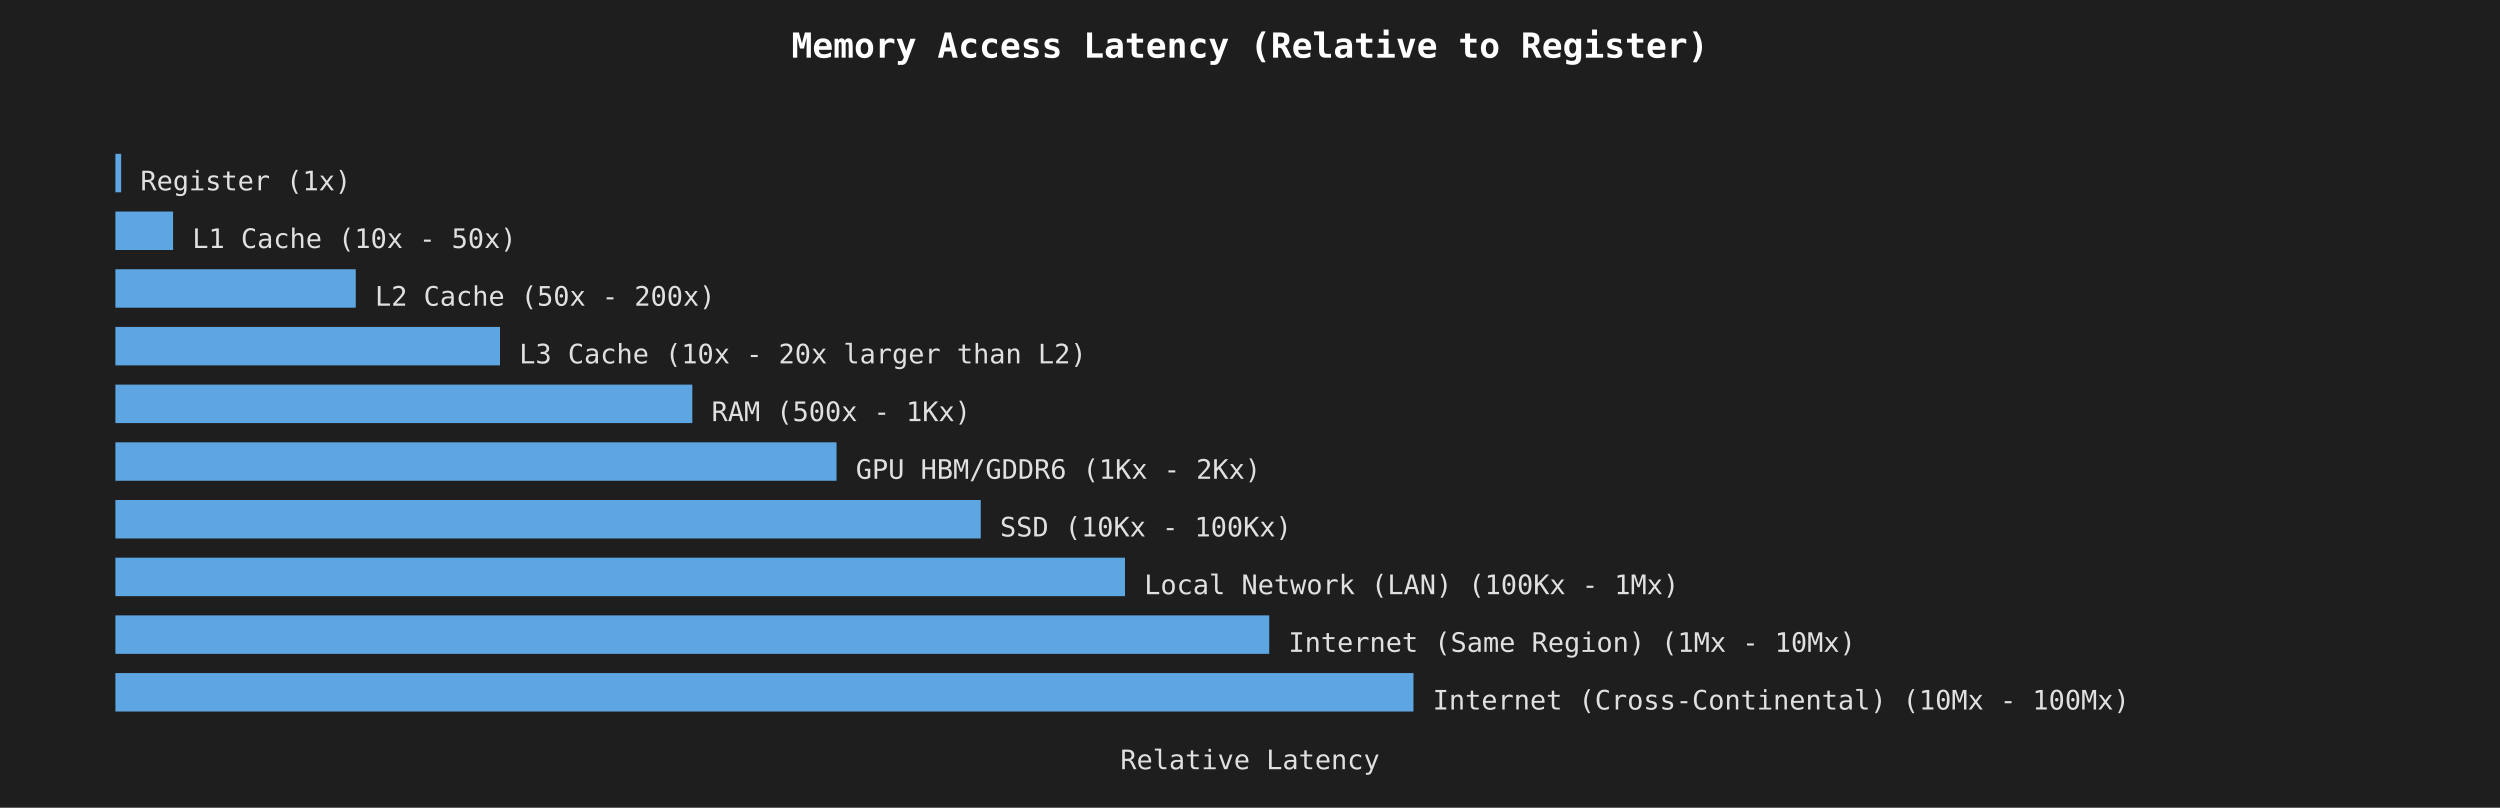
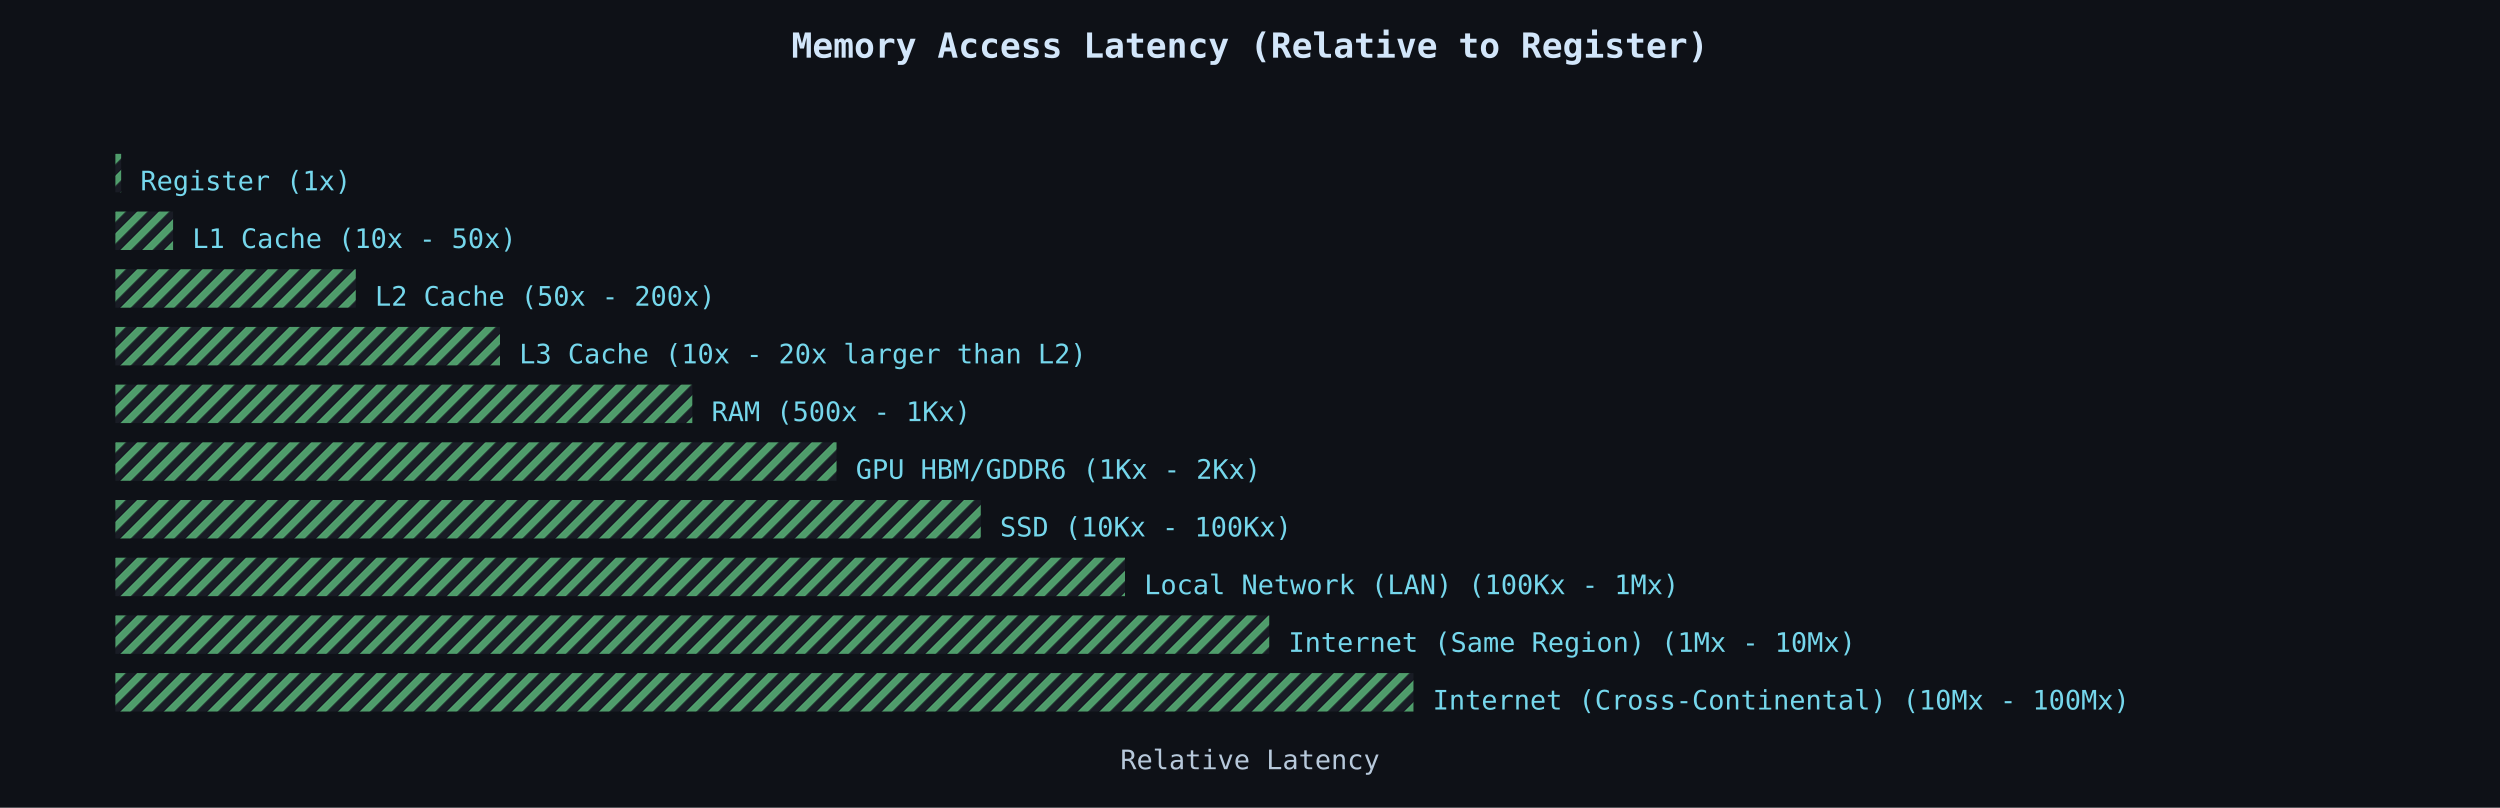
<svg xmlns="http://www.w3.org/2000/svg" width="1300" height="420">
  <style>
        svg {
-             background-color: #1e1e1e;
+             background-color: #0e1117;
        }
        .bar {
-             fill: #64b5f6;
-             opacity: 0.9;
+             
+             opacity: 0.7;
            font-size: 12px;
-             font-family: Iosevka, monospace;
+             font-family: "Iosevka Term Web", Iosevka, monospace;
        }
        .label {
-             font-family: Iosevka, monospace;
+             fill: #75d7ec;
+             font-family: "Iosevka Term Web", Iosevka, monospace;
            font-size: 14px;
-             fill: #e0e0e0;
            dominant-baseline: middle;
        }
        .title {
-             font-family: Iosevka, monospace;
+             fill: #d2e6fa;
+             font-family: "Iosevka Term Web", Iosevka, monospace;
            font-size: 18px;
            font-weight: bold;
-             fill: #ffffff;
            text-anchor: middle;
        }
        .axis-label {
-             font-family: Iosevka, monospace;
+             font-family: "Iosevka Term Web", Iosevka, monospace;
            font-size: 14px;
-             fill: #e0e0e0;
+             fill: #b7c9db;
            text-anchor: middle;
        }
    </style>
-   <rect width="100%" height="100%" fill="#1e1e1e" />
+   <defs>
+     <pattern id="bar-stripes" patternUnits="userSpaceOnUse" width="8" height="8" patternTransform="rotate(45)">
+       <rect x="0" y="0" width="4" height="8" fill="#75ec9c" opacity="0.9" />
+       <rect x="4" y="0" width="4" height="8" fill="#1f242e" opacity="0.9" />
+     </pattern>
+   </defs>
+   <rect width="100%" height="100%" fill="#0e1117" />
  <g transform="translate(60, 30)">
    <text class="title" x="590" y="0">Memory Access Latency (Relative to Register)</text>
    <text class="axis-label" x="590" y="370">Relative Latency</text>
    <g transform="translate(0, 50)">
-       <rect class="bar" x="0" y="0" width="3" height="20" />
+       <rect class="bar" fill="url(#bar-stripes)" x="0" y="0" width="3" height="20" />
      <text class="label" x="13" y="15">Register (1x)</text>
    </g>
    <g transform="translate(0, 80)">
-       <rect class="bar" x="0" y="0" width="30" height="20" />
+       <rect class="bar" fill="url(#bar-stripes)" x="0" y="0" width="30" height="20" />
      <text class="label" x="40" y="15">L1 Cache (10x - 50x)</text>
    </g>
    <g transform="translate(0, 110)">
-       <rect class="bar" x="0" y="0" width="125" height="20" />
+       <rect class="bar" fill="url(#bar-stripes)" x="0" y="0" width="125" height="20" />
      <text class="label" x="135" y="15">L2 Cache (50x - 200x)</text>
    </g>
    <g transform="translate(0, 140)">
-       <rect class="bar" x="0" y="0" width="200" height="20" />
+       <rect class="bar" fill="url(#bar-stripes)" x="0" y="0" width="200" height="20" />
      <text class="label" x="210" y="15">L3 Cache (10x - 20x larger than L2)</text>
    </g>
    <g transform="translate(0, 170)">
-       <rect class="bar" x="0" y="0" width="300" height="20" />
+       <rect class="bar" fill="url(#bar-stripes)" x="0" y="0" width="300" height="20" />
      <text class="label" x="310" y="15">RAM (500x - 1Kx)</text>
    </g>
    <g transform="translate(0, 200)">
-       <rect class="bar" x="0" y="0" width="375" height="20" />
+       <rect class="bar" fill="url(#bar-stripes)" x="0" y="0" width="375" height="20" />
      <text class="label" x="385" y="15">GPU HBM/GDDR6 (1Kx - 2Kx)</text>
    </g>
    <g transform="translate(0, 230)">
-       <rect class="bar" x="0" y="0" width="450" height="20" />
+       <rect class="bar" fill="url(#bar-stripes)" x="0" y="0" width="450" height="20" />
      <text class="label" x="460" y="15">SSD (10Kx - 100Kx)</text>
    </g>
    <g transform="translate(0, 260)">
-       <rect class="bar" x="0" y="0" width="525" height="20" />
+       <rect class="bar" fill="url(#bar-stripes)" x="0" y="0" width="525" height="20" />
      <text class="label" x="535" y="15">Local Network (LAN) (100Kx - 1Mx)</text>
    </g>
    <g transform="translate(0, 290)">
-       <rect class="bar" x="0" y="0" width="600" height="20" />
+       <rect class="bar" fill="url(#bar-stripes)" x="0" y="0" width="600" height="20" />
      <text class="label" x="610" y="15">Internet (Same Region) (1Mx - 10Mx)</text>
    </g>
    <g transform="translate(0, 320)">
-       <rect class="bar" x="0" y="0" width="675" height="20" />
+       <rect class="bar" fill="url(#bar-stripes)" x="0" y="0" width="675" height="20" />
      <text class="label" x="685" y="15">Internet (Cross-Continental) (10Mx - 100Mx)</text>
    </g>
  </g>
</svg>
